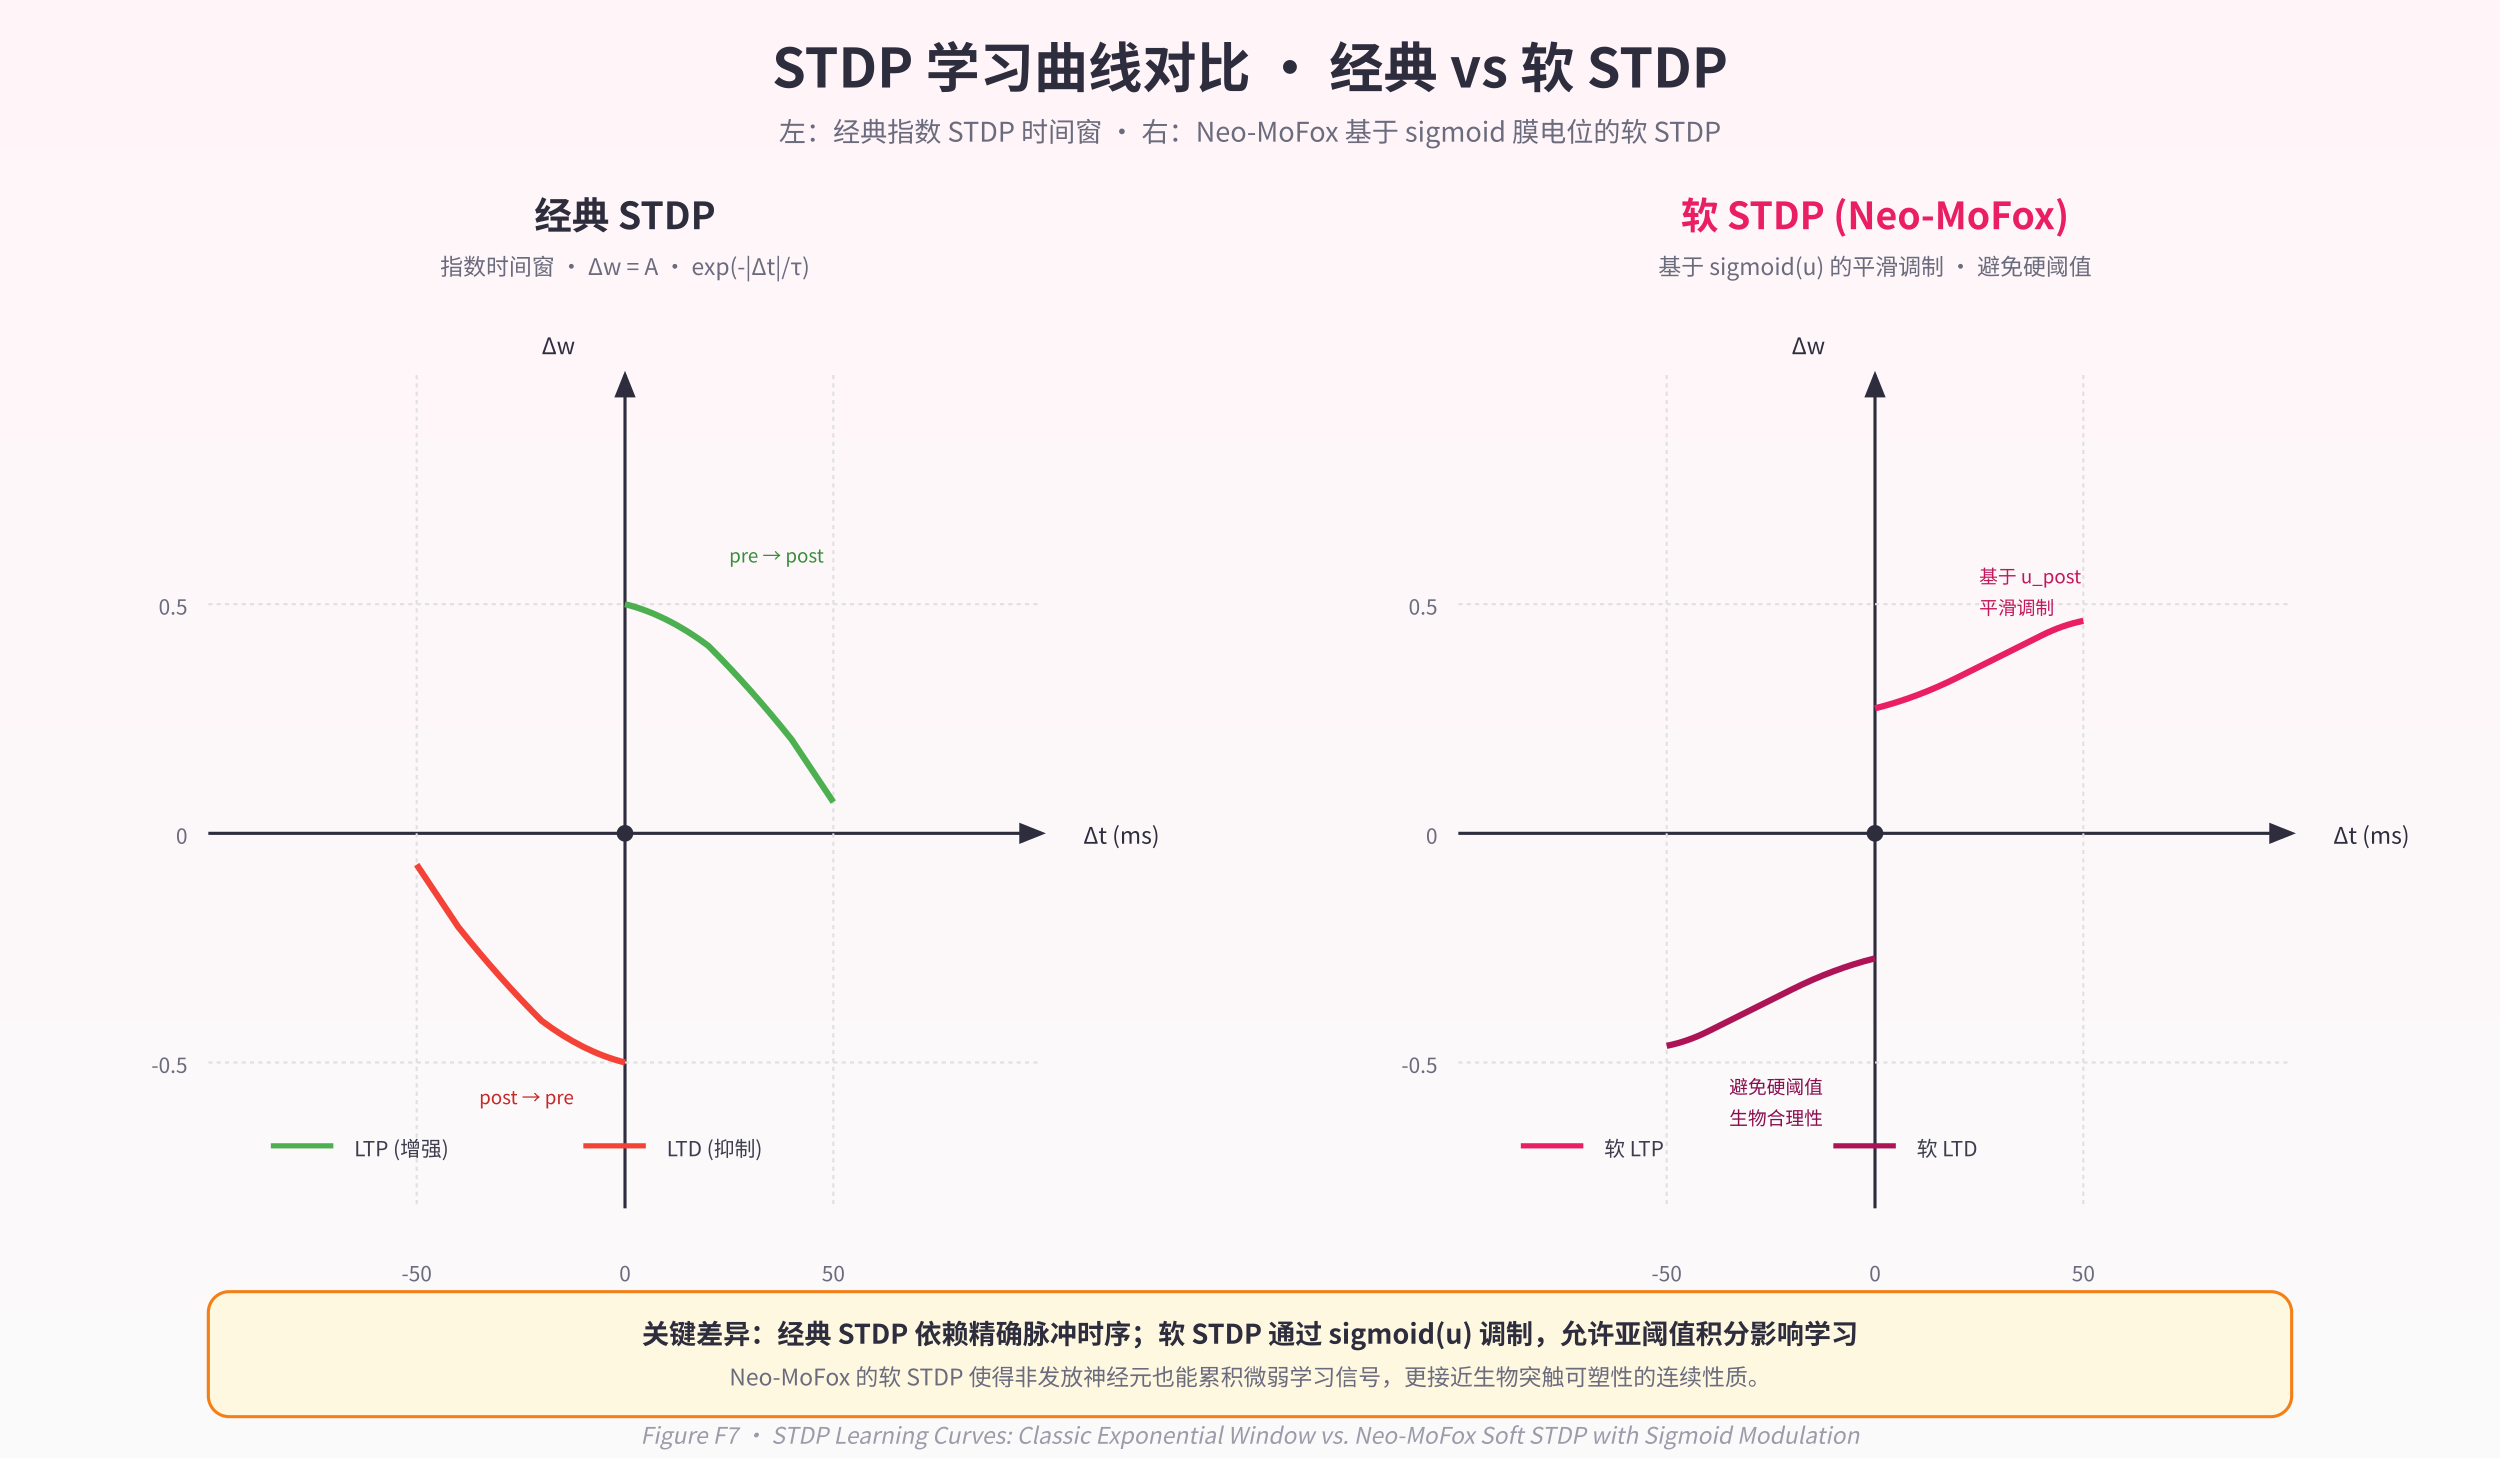
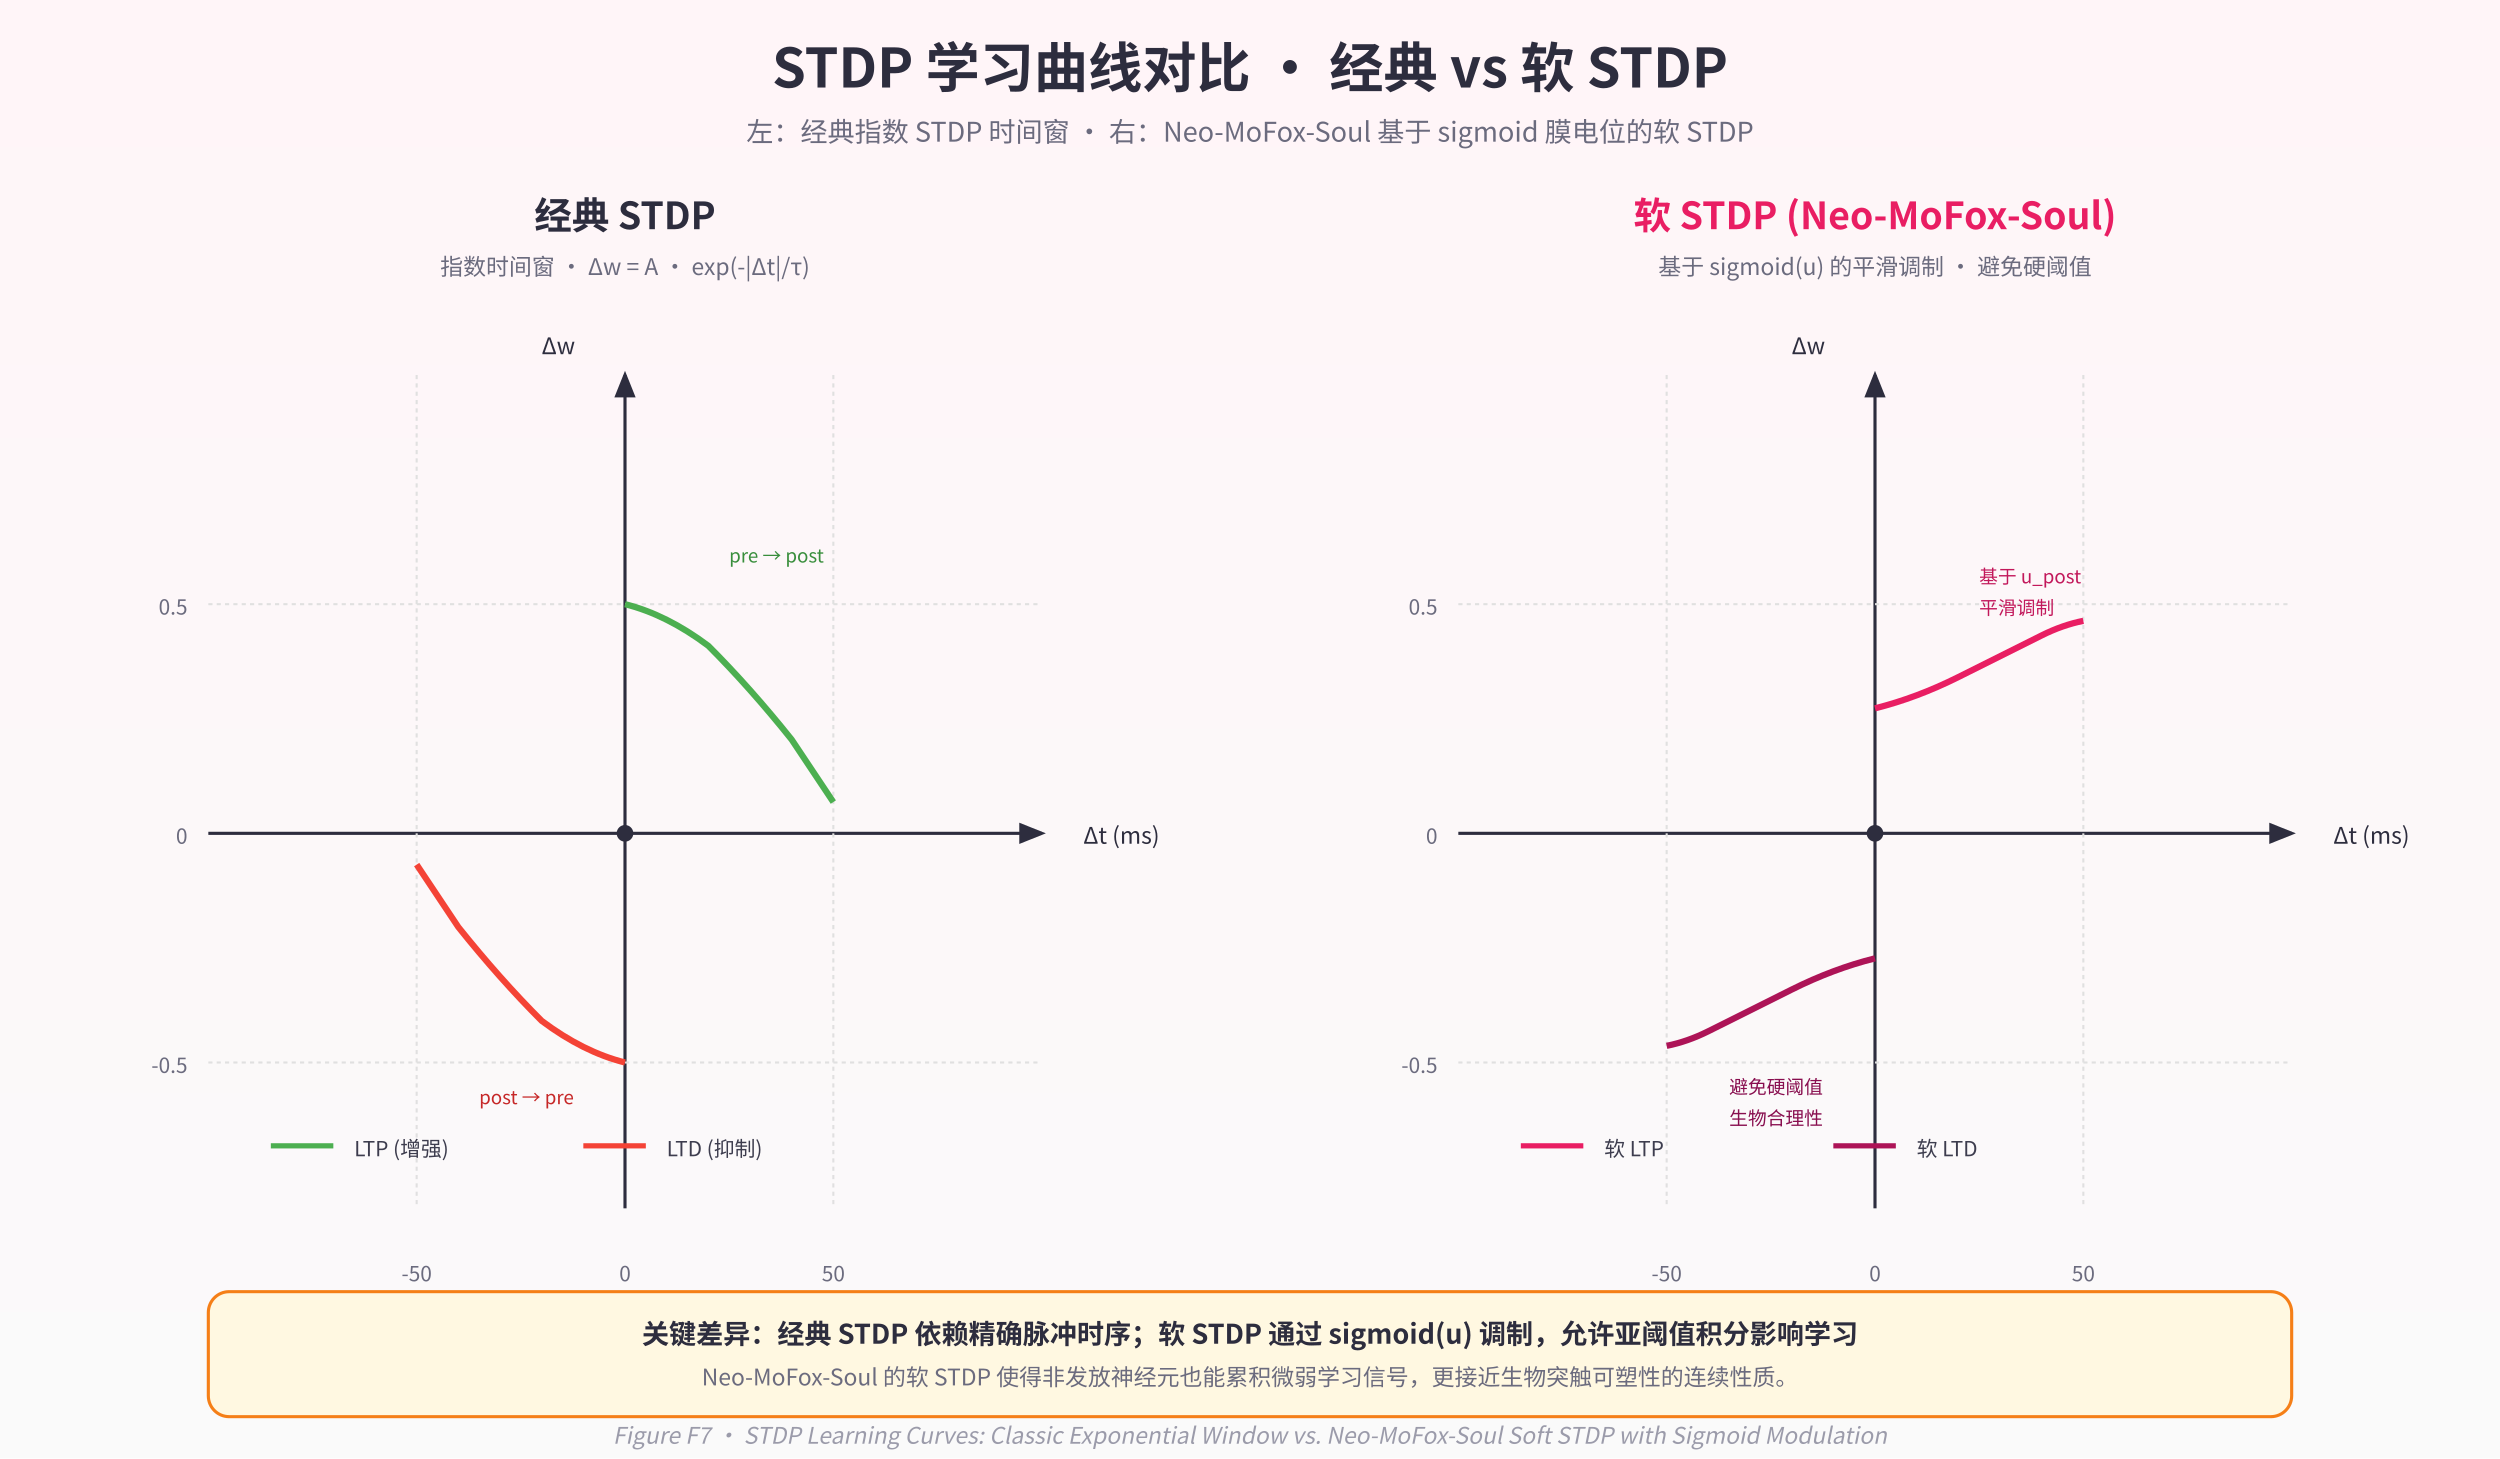
<svg xmlns="http://www.w3.org/2000/svg" viewBox="0 0 1200 700" font-family="Noto Sans CJK SC, PingFang SC, Microsoft YaHei, sans-serif">
  <defs>
    <linearGradient id="bgGrad" x1="0" y1="0" x2="0" y2="1">
      <stop offset="0%" stop-color="#FFF5F8" />
      <stop offset="100%" stop-color="#FAFAFA" />
    </linearGradient>
    <filter id="softShadow" x="-20%" y="-20%" width="140%" height="140%">
      <feGaussianBlur in="SourceAlpha" stdDeviation="3" />
      <feOffset dx="0" dy="2" result="offsetblur" />
      <feComponentTransfer>
        <feFuncA type="linear" slope="0.25" />
      </feComponentTransfer>
      <feMerge>
        <feMergeNode />
        <feMergeNode in="SourceGraphic" />
      </feMerge>
    </filter>
  </defs>
  <rect width="1200" height="700" fill="url(#bgGrad)" />
  <text x="600" y="42" text-anchor="middle" font-size="26" font-weight="700" fill="#2D2D3E">STDP 学习曲线对比 · 经典 vs 软 STDP</text>
-   <text x="600" y="68" text-anchor="middle" font-size="13" fill="#6B6B7E">左：经典指数 STDP 时间窗 · 右：Neo-MoFox 基于 sigmoid 膜电位的软 STDP</text>
+   <text x="600" y="68" text-anchor="middle" font-size="13" fill="#6B6B7E">左：经典指数 STDP 时间窗 · 右：Neo-MoFox-Soul 基于 sigmoid 膜电位的软 STDP</text>
  <g>
    <text x="300" y="110" text-anchor="middle" font-size="18" font-weight="700" fill="#2D2D3E">经典 STDP</text>
    <text x="300" y="132" text-anchor="middle" font-size="11" fill="#6B6B7E">指数时间窗 · Δw = A · exp(-|Δt|/τ)</text>
    <g stroke="#2D2D3E" stroke-width="1.5" fill="none">
      <line x1="100" y1="400" x2="500" y2="400" />
      <line x1="300" y1="180" x2="300" y2="580" />
      <polygon points="500,400 490,396 490,404" fill="#2D2D3E" />
      <polygon points="300,180 296,190 304,190" fill="#2D2D3E" />
    </g>
    <g stroke="#E0E0E0" stroke-dasharray="2 2" stroke-width="1">
      <line x1="100" y1="290" x2="500" y2="290" />
      <line x1="100" y1="510" x2="500" y2="510" />
      <line x1="200" y1="180" x2="200" y2="580" />
      <line x1="400" y1="180" x2="400" y2="580" />
    </g>
    <text x="520" y="405" font-size="11" fill="#2D2D3E">Δt (ms)</text>
    <text x="260" y="170" font-size="11" fill="#2D2D3E">Δw</text>
    <g font-size="10" fill="#6B6B7E" text-anchor="middle">
      <text x="200" y="615">-50</text>
      <text x="300" y="615">0</text>
      <text x="400" y="615">50</text>
    </g>
    <g font-size="10" fill="#6B6B7E" text-anchor="end">
      <text x="90" y="295">0.5</text>
      <text x="90" y="405">0</text>
      <text x="90" y="515">-0.5</text>
    </g>
    <path d="M 300 290              Q 320 295, 340 310              Q 360 330, 380 355              Q 390 370, 400 385" fill="none" stroke="#4CAF50" stroke-width="3" />
    <path d="M 300 510              Q 280 505, 260 490              Q 240 470, 220 445              Q 210 430, 200 415" fill="none" stroke="#F44336" stroke-width="3" />
    <circle cx="300" cy="400" r="4" fill="#2D2D3E" />
    <g>
      <line x1="130" y1="550" x2="160" y2="550" stroke="#4CAF50" stroke-width="2.5" />
      <text x="170" y="555" font-size="10" fill="#3D3D4E">LTP (增强)</text>
      <line x1="280" y1="550" x2="310" y2="550" stroke="#F44336" stroke-width="2.5" />
      <text x="320" y="555" font-size="10" fill="#3D3D4E">LTD (抑制)</text>
    </g>
    <text x="350" y="270" font-size="9" fill="#388E3C">pre → post</text>
    <text x="230" y="530" font-size="9" fill="#C62828">post → pre</text>
  </g>
  <g>
-     <text x="900" y="110" text-anchor="middle" font-size="18" font-weight="700" fill="#E91E63">软 STDP (Neo-MoFox)</text>
+     <text x="900" y="110" text-anchor="middle" font-size="18" font-weight="700" fill="#E91E63">软 STDP (Neo-MoFox-Soul)</text>
    <text x="900" y="132" text-anchor="middle" font-size="11" fill="#6B6B7E">基于 sigmoid(u) 的平滑调制 · 避免硬阈值</text>
    <g stroke="#2D2D3E" stroke-width="1.5" fill="none">
      <line x1="700" y1="400" x2="1100" y2="400" />
      <line x1="900" y1="180" x2="900" y2="580" />
      <polygon points="1100,400 1090,396 1090,404" fill="#2D2D3E" />
      <polygon points="900,180 896,190 904,190" fill="#2D2D3E" />
    </g>
    <g stroke="#E0E0E0" stroke-dasharray="2 2" stroke-width="1">
      <line x1="700" y1="290" x2="1100" y2="290" />
      <line x1="700" y1="510" x2="1100" y2="510" />
      <line x1="800" y1="180" x2="800" y2="580" />
      <line x1="1000" y1="180" x2="1000" y2="580" />
    </g>
    <text x="1120" y="405" font-size="11" fill="#2D2D3E">Δt (ms)</text>
    <text x="860" y="170" font-size="11" fill="#2D2D3E">Δw</text>
    <g font-size="10" fill="#6B6B7E" text-anchor="middle">
      <text x="800" y="615">-50</text>
      <text x="900" y="615">0</text>
      <text x="1000" y="615">50</text>
    </g>
    <g font-size="10" fill="#6B6B7E" text-anchor="end">
      <text x="690" y="295">0.5</text>
      <text x="690" y="405">0</text>
      <text x="690" y="515">-0.5</text>
    </g>
    <path d="M 900 340              Q 920 335, 940 325              Q 960 315, 980 305              Q 990 300, 1000 298" fill="none" stroke="#E91E63" stroke-width="3" />
    <path d="M 900 460              Q 880 465, 860 475              Q 840 485, 820 495              Q 810 500, 800 502" fill="none" stroke="#AD1457" stroke-width="3" />
    <circle cx="900" cy="400" r="4" fill="#2D2D3E" />
    <g>
      <line x1="730" y1="550" x2="760" y2="550" stroke="#E91E63" stroke-width="2.5" />
      <text x="770" y="555" font-size="10" fill="#3D3D4E">软 LTP</text>
      <line x1="880" y1="550" x2="910" y2="550" stroke="#AD1457" stroke-width="2.5" />
      <text x="920" y="555" font-size="10" fill="#3D3D4E">软 LTD</text>
    </g>
    <g font-size="9" fill="#C2185B">
      <text x="950" y="280">基于 u_post</text>
      <text x="950" y="295">平滑调制</text>
    </g>
    <g font-size="9" fill="#880E4F">
      <text x="830" y="525">避免硬阈值</text>
      <text x="830" y="540">生物合理性</text>
    </g>
  </g>
  <g>
    <rect x="100" y="620" width="1000" height="60" rx="10" fill="#FFF8E1" stroke="#F57F17" stroke-width="1.5" />
    <text x="600" y="645" text-anchor="middle" font-size="13" font-weight="600" fill="#2D2D3E">关键差异：经典 STDP 依赖精确脉冲时序；软 STDP 通过 sigmoid(u) 调制，允许亚阈值积分影响学习</text>
-     <text x="600" y="665" text-anchor="middle" font-size="11" fill="#6B6B7E">Neo-MoFox 的软 STDP 使得非发放神经元也能累积微弱学习信号，更接近生物突触可塑性的连续性质。</text>
+     <text x="600" y="665" text-anchor="middle" font-size="11" fill="#6B6B7E">Neo-MoFox-Soul 的软 STDP 使得非发放神经元也能累积微弱学习信号，更接近生物突触可塑性的连续性质。</text>
  </g>
-   <text x="600" y="693" text-anchor="middle" font-size="11" fill="#9B9BAA" font-style="italic">Figure F7 · STDP Learning Curves: Classic Exponential Window vs. Neo-MoFox Soft STDP with Sigmoid Modulation</text>
+   <text x="600" y="693" text-anchor="middle" font-size="11" fill="#9B9BAA" font-style="italic">Figure F7 · STDP Learning Curves: Classic Exponential Window vs. Neo-MoFox-Soul Soft STDP with Sigmoid Modulation</text>
</svg>
